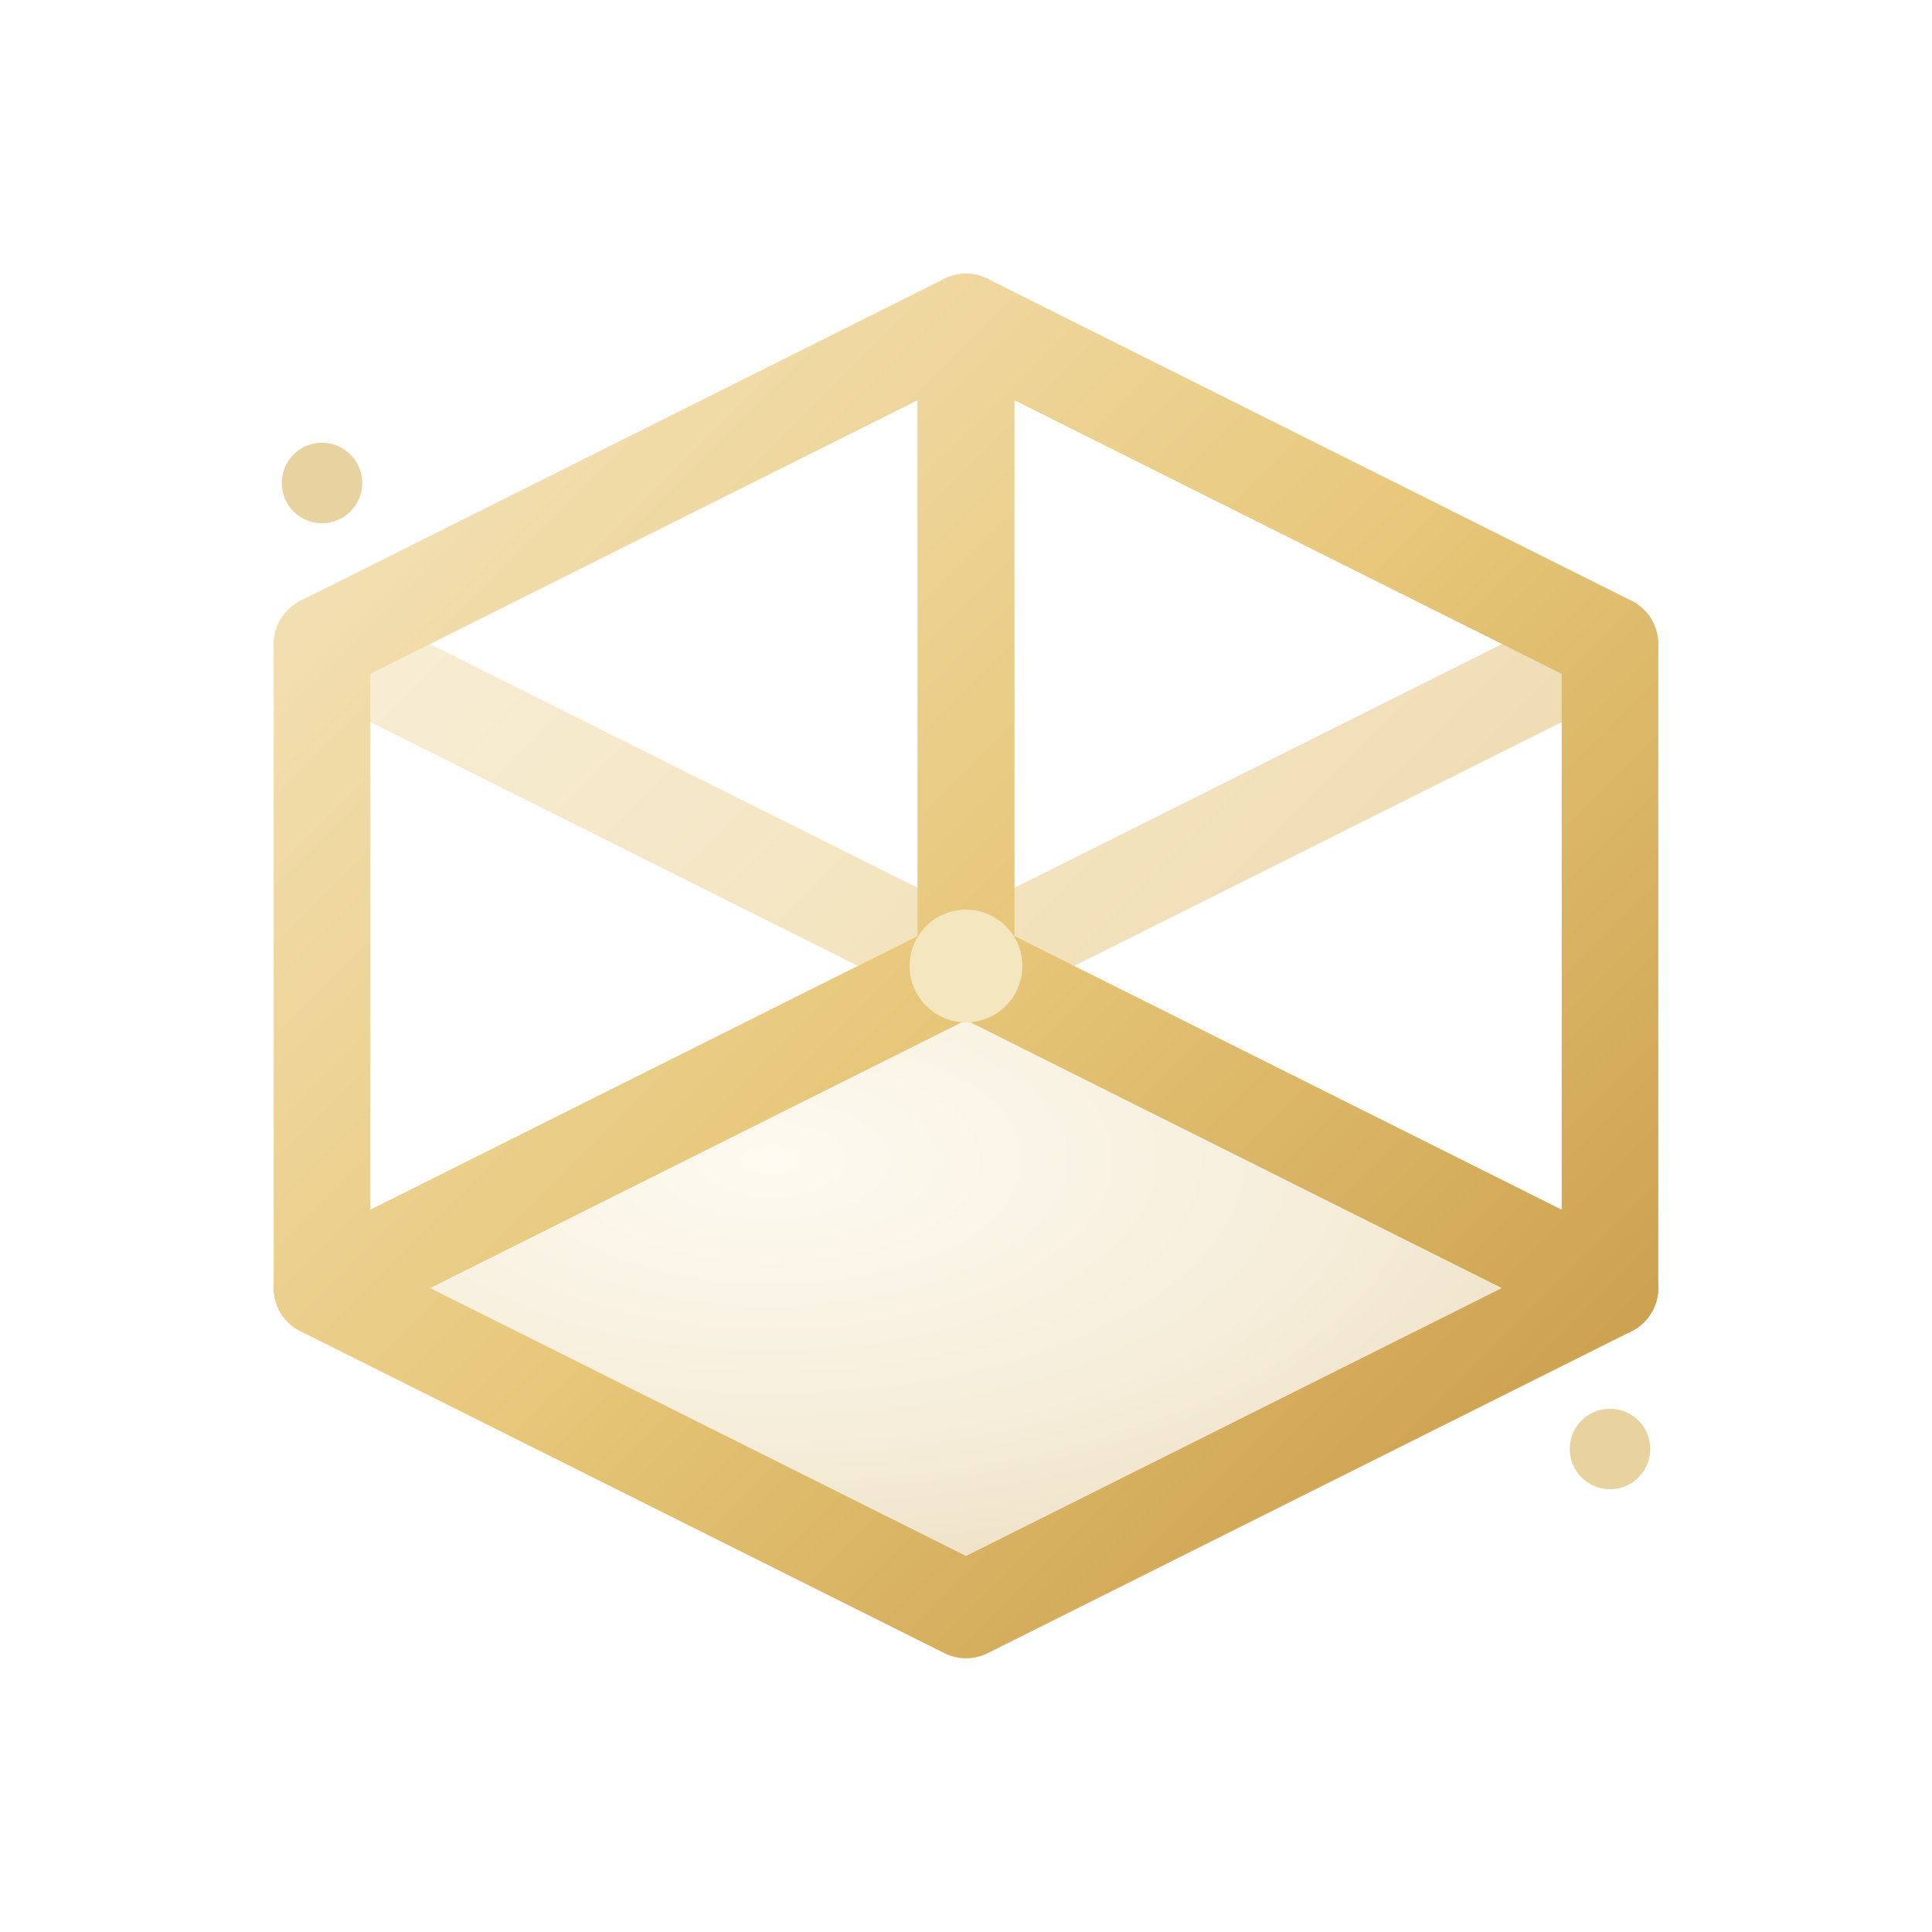
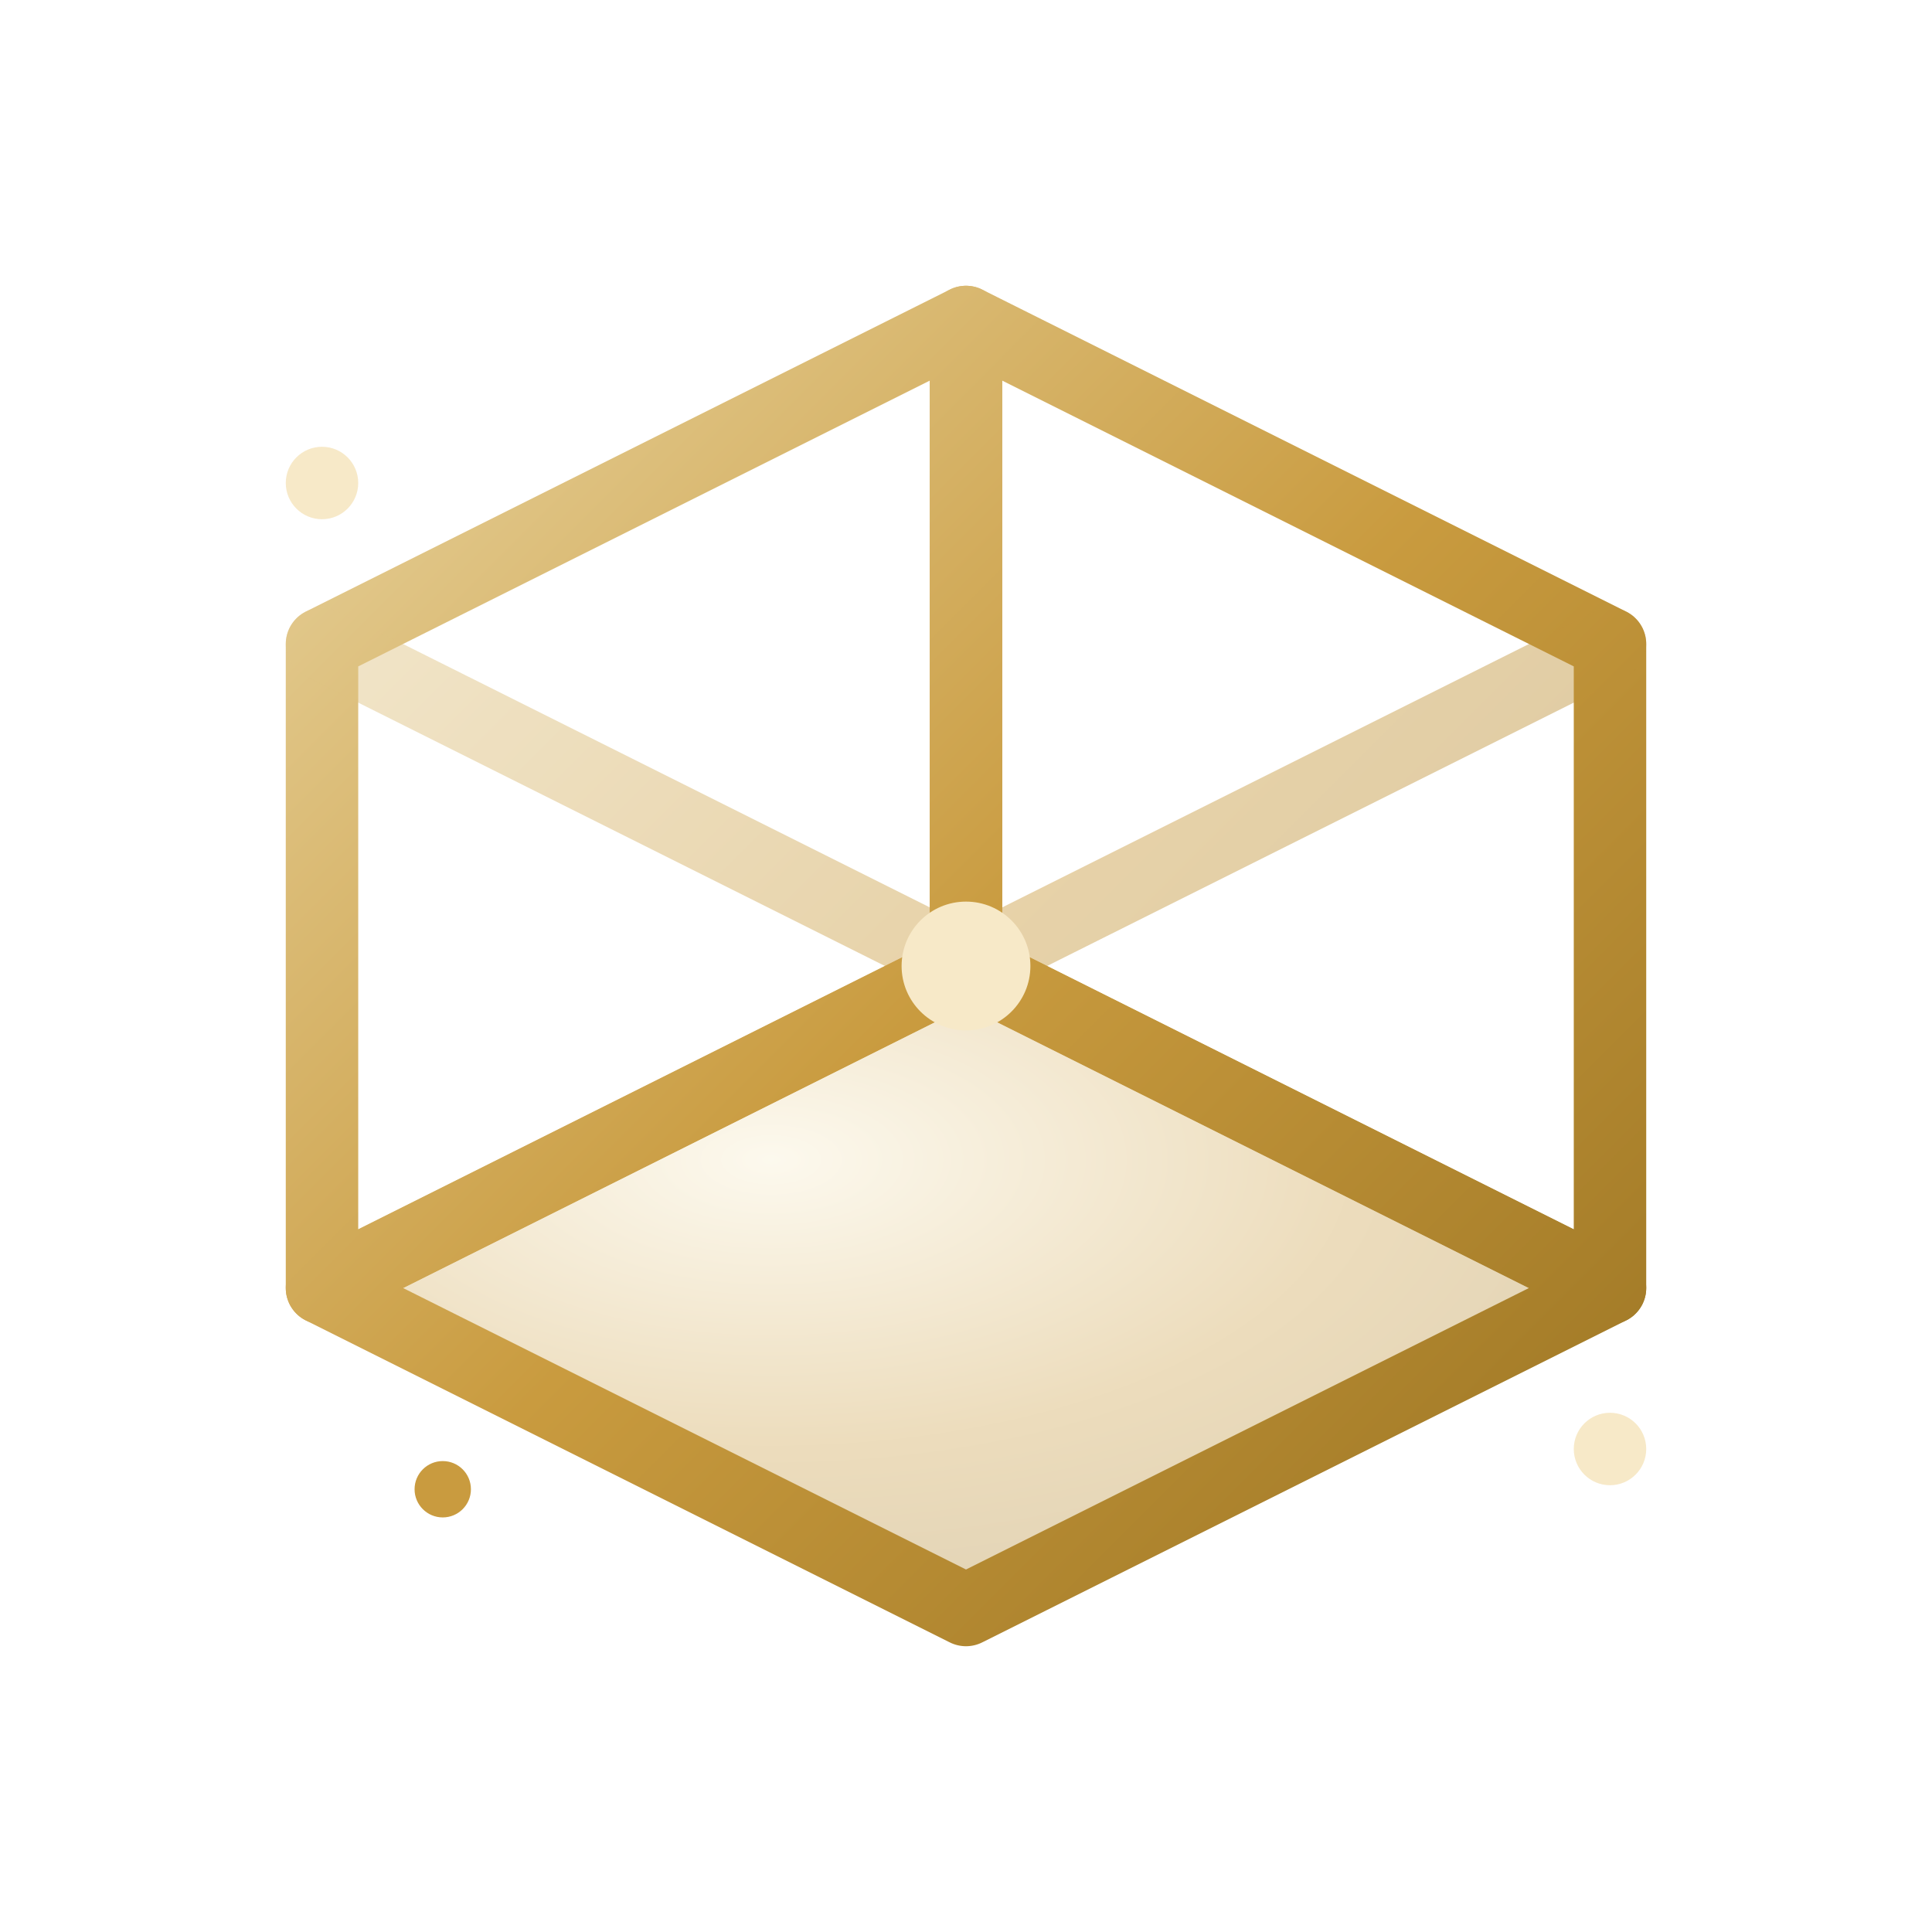
- <svg xmlns="http://www.w3.org/2000/svg" viewBox="0 0 24 24" fill="none" stroke="url(#gold)" stroke-width="1.2" stroke-linecap="round" stroke-linejoin="round">
+ <svg xmlns="http://www.w3.org/2000/svg" viewBox="0 0 24 24" fill="none" stroke="url(#gold)" stroke-width="0.9" stroke-linecap="round" stroke-linejoin="round">
  <defs>
    <linearGradient id="gold" x1="3" y1="3" x2="21" y2="21" gradientUnits="userSpaceOnUse">
-       <stop offset="0" stop-color="#F7E9C8" />
-       <stop offset="0.5" stop-color="#E7C77A" />
-       <stop offset="1" stop-color="#C2933F" />
+       <stop offset="0" stop-color="#EBD9A8" />
+       <stop offset="0.5" stop-color="#C99B3F" />
+       <stop offset="1" stop-color="#96701F" />
    </linearGradient>
    <radialGradient id="goldFill" cx="0.35" cy="0.3" r="0.9">
-       <stop offset="0" stop-color="#FBF3DC" />
-       <stop offset="0.5" stop-color="#E7D2A0" />
-       <stop offset="1" stop-color="#C2933F" />
+       <stop offset="0" stop-color="#F7EDCD" />
+       <stop offset="0.5" stop-color="#C99B3F" />
+       <stop offset="1" stop-color="#96701F" />
    </radialGradient>
  </defs>
-   <polygon points="4,16 12,20 20,16 12,12" fill="url(#goldFill)" fill-opacity="0.4" />
+   <polygon points="4,16 12,20 20,16 12,12" fill="url(#goldFill)" fill-opacity="0.35" />
  <polygon points="12,12 20,16 20,8 12,4" />
  <polygon points="4,16 12,12 12,4 4,8" />
-   <line x1="4" y1="8" x2="12" y2="12" opacity="0.5" />
-   <line x1="20" y1="8" x2="12" y2="12" opacity="0.5" />
-   <circle cx="12" cy="12" r="0.7" fill="#F4E6BF" stroke="none" />
-   <circle cx="4" cy="6" r="0.5" fill="#E7D2A0" stroke="none" />
-   <circle cx="20" cy="18" r="0.5" fill="#E7D2A0" stroke="none" />
+   <line x1="4" y1="8" x2="12" y2="12" opacity="0.45" />
+   <line x1="20" y1="8" x2="12" y2="12" opacity="0.45" />
+   <circle cx="12" cy="12" r="0.8" fill="#F7E9C8" stroke="none" />
+   <circle cx="4" cy="6" r="0.45" fill="#F7E9C8" stroke="none" />
+   <circle cx="20" cy="18" r="0.45" fill="#F7E9C8" stroke="none" />
+   <circle cx="5.5" cy="18.5" r="0.35" fill="#C99B3F" stroke="none" />
</svg>
